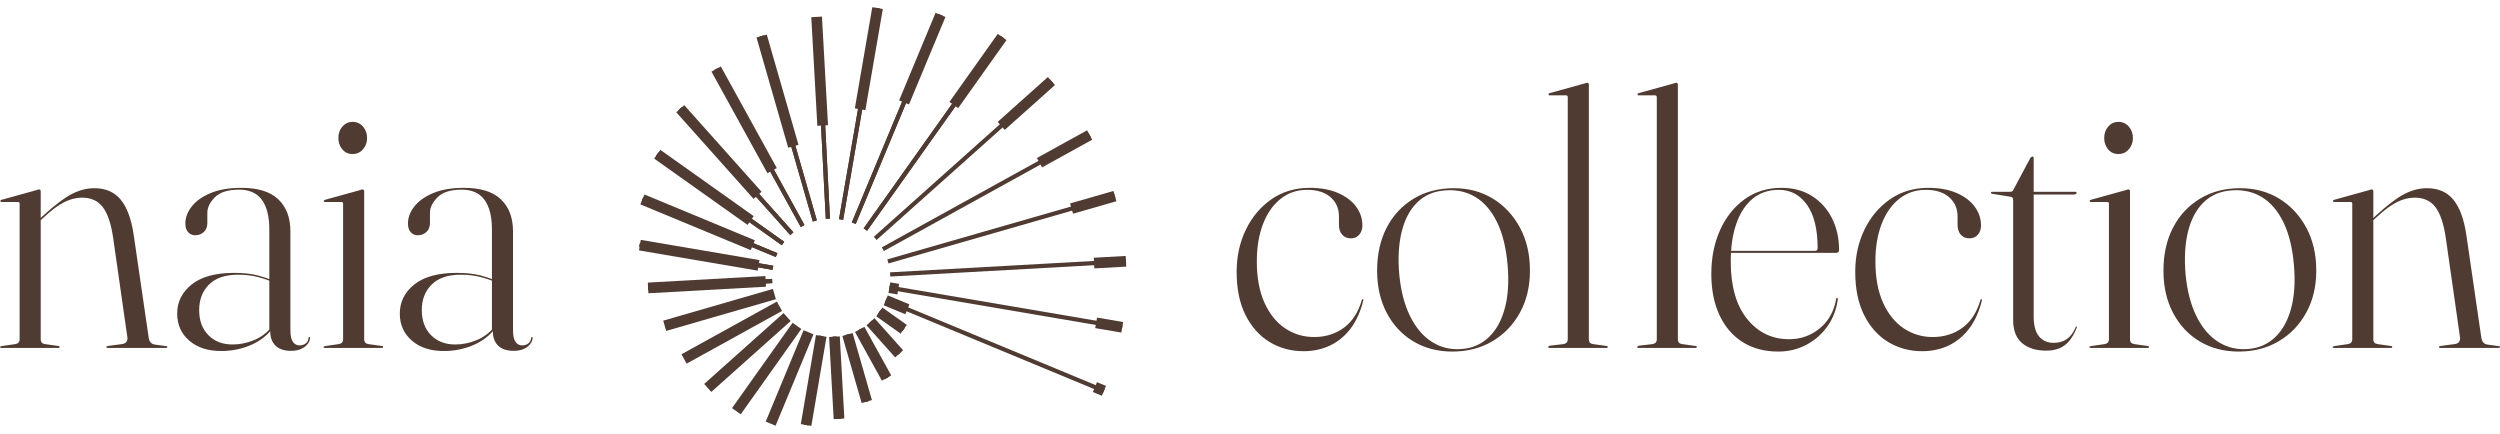
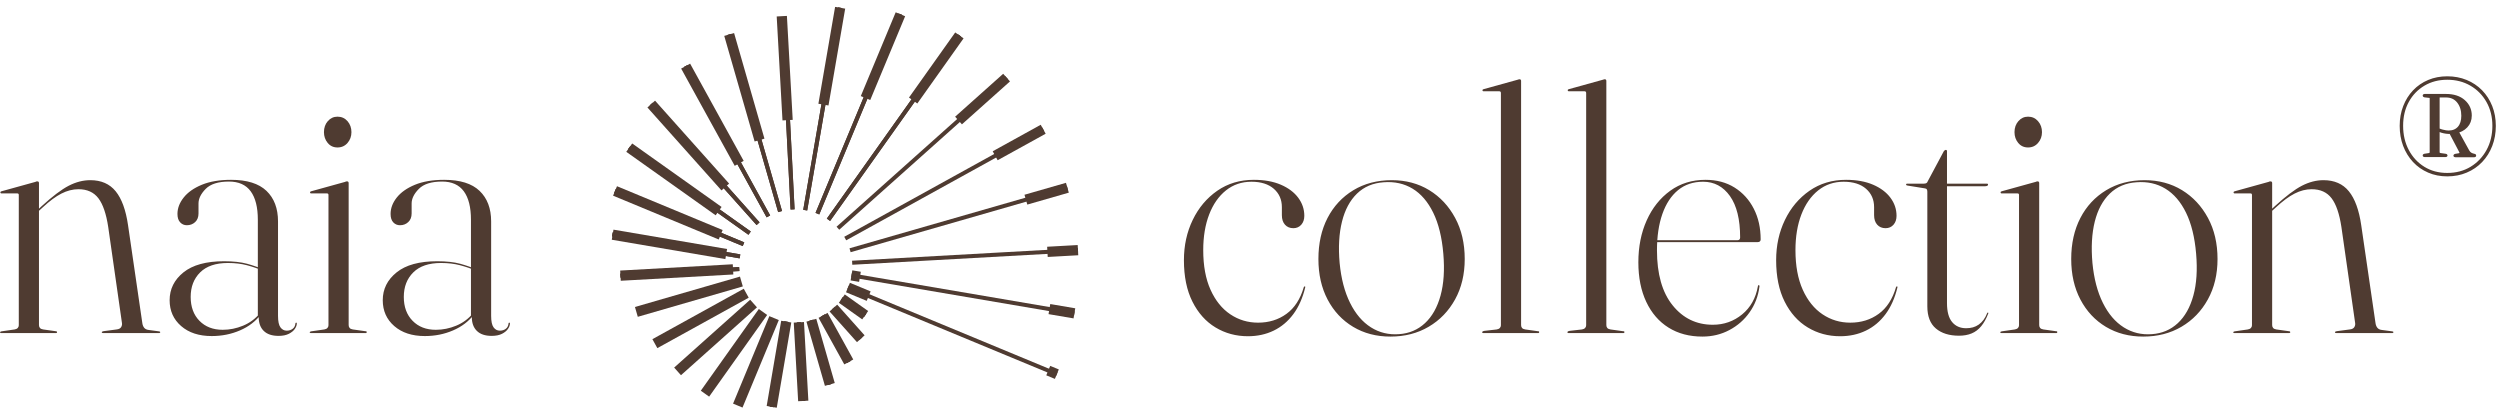
- <svg xmlns="http://www.w3.org/2000/svg" viewBox="20.0 -95.8 6878.5 1191.6" role="img" aria-label="NAÏA Collection">
+ <svg xmlns="http://www.w3.org/2000/svg" viewBox="20.0 -95.8 7184.8 1191.6" role="img" aria-label="NAÏA Collection">
  <path fill="#4F3B31" d="M132 430V838.5Q132 843.5 134.8 846.7Q137.5 850 144 851L179.5 856Q184 856 184 859Q184 861.5 180.5 861.5H23Q22 861.5 21 860.7Q20 860 20 859Q20 858.5 21 857.7Q22 857 24 856.5L62 851Q68 850 71 846.7Q74 843.5 74 839V464.5Q74 462.5 73 461.2Q72 460 69 460H23.5Q22.5 460 21.8 459Q21 458 21 457.5Q21 456 21.8 455.2Q22.5 454.5 24 454L121.5 427Q124.5 425.5 125.8 425.5Q127 425.5 128 425.5Q130 425.5 131 427Q132 428.5 132 430ZM127 514.5 124 511.5 140 496.5Q186.5 454 217.5 438Q248.5 422 279.5 422Q326.5 422 352.5 454Q378.5 486 388 551.5L429 832.5Q430 840.5 434.2 846Q438.5 851.5 447.5 852.5L477 856.5Q478.5 856.5 479.5 857.2Q480.5 858 480.5 859Q480.5 860 479.5 860.7Q478.5 861.5 477 861.5H316.5Q312.5 861.5 312.5 859Q312.5 857 317.5 856L355 851Q364.5 850 368 844.5Q371.5 839 370.5 832.5L331 556.5Q322.5 500 302.8 474Q283 448 245.5 448Q221 448 196.5 460.5Q172 473 143 500Z M763.5 815.5V813L761 815V535.5Q761 482 740.5 454Q720 426 678 426Q632 426 611.2 447Q590.5 468 590.5 489V517.5Q590.5 533.5 580.8 542.5Q571 551.5 557 551.5Q545.5 551.5 537.8 543.2Q530 535 530 519Q530 494.5 547.8 472Q565.5 449.5 600 435.2Q634.5 421 684 421Q752.5 421 785.8 452.7Q819 484.5 819 540.5V812Q819 835.5 826 845Q833 854.5 844 854.5Q854 854.5 861 849.2Q868 844 869 834Q869 832.5 869.8 832Q870.5 831.5 871.5 831.5Q872.5 831.5 872.8 832Q873 832.5 873 834Q873 841 867.5 849.2Q862 857.5 850.2 863.5Q838.5 869.5 820.5 869.5Q792.5 869.5 778 855.2Q763.5 841 763.5 815.5ZM507.5 767Q507.5 719 547.2 687Q587 655 664 655Q703.5 655 730 662.2Q756.5 669.5 779 679.5L776.5 682.5Q754.5 673 729.8 666.5Q705 660 675 660Q622.5 660 595.2 687Q568 714 568 757.5Q568 800.5 593.2 826.2Q618.5 852 660 852Q690 852 718.5 840.2Q747 828.5 767 804.5L770.5 807Q747.5 837.5 709.8 853.7Q672 870 628.5 870Q573.5 870 540.5 841.2Q507.5 812.5 507.5 767Z M1022 430V838.5Q1022 843.5 1024.8 846.7Q1027.5 850 1034 851L1069.5 856Q1072.5 856 1073.2 856.7Q1074 857.5 1074 859Q1074 860 1073.2 860.7Q1072.5 861.5 1070.5 861.5H913Q912 861.5 911 860.7Q910 860 910 859Q910 858.5 911 857.7Q912 857 914 856.5L952 851Q958 850 961 846.7Q964 843.5 964 839V464.5Q964 462.5 963 461.2Q962 460 959 460H913.5Q912.5 460 911.8 459Q911 458 911 457.5Q911 456 911.8 455.2Q912.5 454.5 914 454L1011.5 427Q1014.5 425.5 1015.8 425.5Q1017 425.5 1018 425.5Q1020 425.5 1021 427Q1022 428.5 1022 430ZM990 328Q972.5 328 961.8 315Q951 302 951 284Q951 265 962.2 252.2Q973.5 239.5 990 239.5Q1007.5 239.5 1018.8 252.5Q1030 265.5 1030 284Q1030 302 1018.8 315Q1007.5 328 990 328Z M1376 815.5V813L1373.5 815V535.5Q1373.5 482 1353 454Q1332.5 426 1290.5 426Q1244.5 426 1223.8 447Q1203 468 1203 489V517.5Q1203 533.5 1193.2 542.5Q1183.5 551.5 1169.5 551.5Q1158 551.5 1150.2 543.2Q1142.5 535 1142.5 519Q1142.5 494.5 1160.2 472Q1178 449.5 1212.5 435.2Q1247 421 1296.5 421Q1365 421 1398.2 452.7Q1431.5 484.5 1431.5 540.5V812Q1431.5 835.5 1438.5 845Q1445.5 854.5 1456.5 854.5Q1466.5 854.5 1473.5 849.2Q1480.5 844 1481.5 834Q1481.5 832.5 1482.2 832Q1483 831.5 1484 831.5Q1485 831.5 1485.2 832Q1485.5 832.5 1485.5 834Q1485.5 841 1480 849.2Q1474.5 857.5 1462.8 863.5Q1451 869.5 1433 869.5Q1405 869.5 1390.5 855.2Q1376 841 1376 815.5ZM1120 767Q1120 719 1159.8 687Q1199.5 655 1276.5 655Q1316 655 1342.5 662.2Q1369 669.5 1391.5 679.5L1389 682.5Q1367 673 1342.2 666.5Q1317.5 660 1287.5 660Q1235 660 1207.8 687Q1180.5 714 1180.5 757.5Q1180.5 800.5 1205.8 826.2Q1231 852 1272.5 852Q1302.5 852 1331 840.2Q1359.5 828.5 1379.5 804.5L1383 807Q1360 837.5 1322.2 853.7Q1284.5 870 1241 870Q1186 870 1153 841.2Q1120 812.5 1120 767Z" />
  <g fill="#4F3B31" transform="translate(863.59 -1283.02) scale(3.30189)">
    <path d="M 284.66 601.24 L 284.46 597.72 L 387.87 591.96 L 388.07 595.48 Z M 284.66 601.24" />
    <path d="M 388.29 584.45 L 277.19 565.29 L 277.79 561.82 L 388.89 580.98 Z M 388.29 584.45" />
    <path d="M 390.97 573.75 L 279.15 527.38 L 280.5 524.13 L 392.32 570.5 Z M 390.97 573.75" />
    <path d="M 395.96 563.92 L 291.16 489.5 L 293.2 486.63 L 398 561.05 Z M 395.96 563.92" />
    <path d="M 403.02 555.45 L 310.03 451.31 L 312.65 448.96 L 405.64 553.1 Z M 403.02 555.45" />
    <path d="M 411.77 548.75 L 339.74 417.95 L 342.82 416.25 L 414.86 547.05 Z M 411.77 548.75" />
    <path d="M 421.8 544.18 L 377.47 390.06 L 380.86 389.08 L 425.19 543.2 Z M 421.8 544.18" />
    <path d="M 432.61 541.93 L 424.05 374.66 L 427.57 374.48 L 436.12 541.75 Z M 432.61 541.93" />
    <path d="M 447.1 542.77 L 443.63 542.17 L 474.03 366.02 L 477.5 366.62 Z M 447.1 542.77" />
    <path d="M 457.58 546.2 L 454.33 544.84 L 526.59 371.29 L 529.84 372.64 Z M 457.58 546.2" />
    <path d="M 467.03 551.88 L 464.16 549.84 L 578.12 389.35 L 581 391.39 Z M 467.03 551.88" />
    <path d="M 481.03 568.73 L 479.33 565.65 L 651.64 470.51 L 653.34 473.59 Z M 481.03 568.73" />
    <path d="M 484.88 579.07 L 483.91 575.68 L 673.07 521.27 L 674.04 524.65 Z M 484.88 579.07" />
    <path d="M 486.33 590 L 486.14 586.48 L 682.66 575.52 L 682.86 579.04 Z M 486.33 590" />
    <path d="M 679.36 634.03 L 485.32 600.98 L 485.91 597.5 L 679.95 630.55 Z M 679.36 634.03" />
    <path d="M 663.7 686.85 L 481.88 611.45 L 483.23 608.2 L 665.05 683.6 Z M 663.7 686.85" />
    <path d="M 496.54 635.35 L 476.2 620.91 L 478.24 618.04 L 498.58 632.48 Z M 496.54 635.35" />
    <path d="M 492.42 655.57 L 468.57 628.86 L 471.19 626.51 L 495.05 653.23 Z M 492.42 655.57" />
    <path d="M 481.65 675.5 L 459.34 634.9 L 462.43 633.21 L 484.74 673.81 Z M 481.65 675.5" />
    <path d="M 465.09 694.66 L 449.01 638.76 L 452.4 637.78 L 468.48 693.68 Z M 465.09 694.66" />
    <path d="M 441.89 708.62 L 438.08 640.21 L 441.6 640.01 L 445.41 708.43 Z M 441.89 708.62" />
    <path d="M 417.94 713.98 L 414.46 713.39 L 427.11 639.19 L 430.57 639.78 Z M 417.94 713.98" />
    <path d="M 403.02 555.45 L 310.03 451.31 L 312.65 448.96 L 405.64 553.1 Z M 403.02 555.45" />
    <path d="M 411.77 548.75 L 339.74 417.95 L 342.82 416.25 L 414.86 547.05 Z M 411.77 548.75" />
    <path d="M 421.8 544.17 L 377.47 390.05 L 380.86 389.08 L 425.19 543.2 Z M 421.8 544.17" />
    <path d="M 432.61 541.93 L 424.05 374.66 L 427.57 374.48 L 436.12 541.75 Z M 432.61 541.93" />
    <path d="M 447.1 542.77 L 443.63 542.17 L 474.03 366.02 L 477.5 366.62 Z M 447.1 542.77" />
    <path d="M 457.58 546.2 L 454.33 544.84 L 526.59 371.29 L 529.84 372.64 Z M 457.58 546.2" />
    <path d="M 467.03 551.88 L 464.16 549.84 L 578.12 389.35 L 581 391.39 Z M 467.03 551.88" />
    <path d="M 474.98 559.52 L 472.63 556.89 L 619.46 425.79 L 621.8 428.41 Z M 474.98 559.52" />
    <path d="M 612.85 499.03 L 608.54 491.23 L 650.34 468.15 L 654.64 475.95 Z M 612.85 499.03" />
    <path d="M 638.66 537.63 L 636.2 529.07 L 672.32 518.68 L 674.79 527.24 Z M 638.66 537.63" />
    <path d="M 656.43 583.21 L 655.93 574.32 L 682.52 572.84 L 683.01 581.73 Z M 656.43 583.21" />
    <path d="M 678.91 636.68 L 657.14 632.97 L 658.64 624.19 L 680.4 627.9 Z M 678.91 636.68" />
    <path d="M 662.67 689.34 L 655.18 686.23 L 658.59 678.01 L 666.09 681.11 Z M 662.67 689.34" />
    <path d="M 496.54 635.35 L 476.2 620.91 L 478.24 618.04 L 498.58 632.48 Z M 496.54 635.35" />
    <path d="M 481.65 675.5 L 459.34 634.9 L 462.43 633.21 L 484.74 673.8 Z M 481.65 675.5" />
    <path d="M 465.09 694.66 L 449.01 638.75 L 452.4 637.78 L 468.48 693.68 Z M 465.09 694.66" />
    <path d="M 441.89 708.62 L 438.08 640.21 L 441.6 640.01 L 445.41 708.43 Z M 441.89 708.62" />
    <path d="M 417.94 713.98 L 414.46 713.39 L 427.11 639.19 L 430.57 639.78 Z M 417.94 713.98" />
    <path d="M 284.66 601.24 L 284.46 597.72 L 387.87 591.96 L 388.07 595.48 Z M 284.66 601.24" />
    <path d="M 388.29 584.45 L 277.19 565.29 L 277.79 561.82 L 388.89 580.98 Z M 388.29 584.45" />
    <path d="M 390.97 573.75 L 279.15 527.38 L 280.5 524.13 L 392.32 570.5 Z M 390.97 573.75" />
    <path d="M 395.96 563.92 L 291.16 489.5 L 293.2 486.63 L 398 561.05 Z M 395.96 563.92" />
    <path d="M 492.26 604.89 L 484.86 603.63 L 486.36 594.85 L 493.75 596.11 Z M 492.26 604.89" />
    <path d="M 498.89 621.42 L 480.85 613.94 L 484.27 605.71 L 502.3 613.19 Z M 498.89 621.42" />
    <path d="M 494.98 637.54 L 474.64 623.1 L 479.8 615.84 L 500.14 630.28 Z M 494.98 637.54" />
    <path d="M 490.41 657.36 L 466.55 630.65 L 473.2 624.72 L 497.05 651.43 Z M 490.41 657.36" />
    <path d="M 479.37 676.74 L 456.99 636.21 L 464.79 631.9 L 487.17 672.44 Z M 479.37 676.74" />
    <path d="M 462.51 695.4 L 446.43 639.5 L 454.99 637.04 L 471.07 692.94 Z M 462.51 695.4" />
    <path d="M 439.21 708.78 L 435.39 640.36 L 444.29 639.86 L 448.1 708.28 Z M 439.21 708.78" />
    <path d="M 420.59 714.44 L 411.81 712.94 L 424.45 638.74 L 433.23 640.23 Z M 420.59 714.44" />
    <path d="M 390.79 714.29 L 382.56 710.88 L 414.14 634.73 L 422.37 638.14 Z M 390.79 714.29" />
    <path d="M 361.74 704.79 L 354.48 699.63 L 404.98 628.52 L 412.24 633.68 Z M 361.74 704.79" />
    <path d="M 337.22 686.14 L 331.29 679.49 L 397.43 620.43 L 403.36 627.07 Z M 337.22 686.14" />
    <path d="M 316.65 662.57 L 312.35 654.77 L 391.87 610.86 L 396.18 618.66 Z M 316.65 662.57" />
    <path d="M 299.64 635.3 L 297.16 626.75 L 388.57 600.3 L 391.05 608.86 Z M 299.64 635.3" />
    <path d="M 284.81 603.93 L 284.31 595.04 L 382.3 589.57 L 382.8 598.46 Z M 284.81 603.93" />
    <path d="M 375.86 585.07 L 276.99 568.22 L 278.48 559.44 L 377.36 576.29 Z M 375.86 585.07" />
    <path d="M 370.08 568 L 278.12 529.87 L 281.53 521.64 L 373.49 559.78 Z M 370.08 568" />
    <path d="M 367.41 546.95 L 289.61 491.7 L 294.76 484.43 L 372.57 539.69 Z M 367.41 546.95" />
    <path d="M 372.48 525.29 L 308.02 453.1 L 314.66 447.17 L 379.12 519.36 Z M 372.48 525.29" />
    <path d="M 384 503.89 L 337.38 419.25 L 345.18 414.95 L 391.8 499.59 Z M 384 503.89" />
    <path d="M 401.32 482.69 L 374.89 390.8 L 383.45 388.34 L 409.88 480.23 Z M 401.32 482.69" />
    <path d="M 425.58 464.37 L 420.54 373.89 L 429.43 373.4 L 434.48 463.87 Z M 425.58 464.37" />
    <path d="M 465.61 451.37 L 456.83 449.86 L 471.37 365.56 L 480.15 367.08 Z M 465.61 451.37" />
    <path d="M 501.96 446.61 L 493.74 443.19 L 524.11 370.26 L 532.33 373.68 Z M 501.96 446.61" />
    <path d="M 542.93 449.64 L 535.67 444.48 L 575.93 387.79 L 583.19 392.95 Z M 542.93 449.64" />
    <path d="M 581.76 467.78 L 575.83 461.14 L 617.66 423.78 L 623.59 430.42 Z M 581.76 467.78" />
  </g>
  <path fill="#4F3B31" d="M3768.5 524.5Q3768.5 540 3759.8 550Q3751 560 3737 560Q3722 560 3713 550Q3704 540 3704 522.5V499.5Q3704 467 3680.8 446.7Q3657.5 426.5 3616.5 426.5Q3574.5 426.5 3543.2 451.5Q3512 476.5 3495 520.7Q3478 565 3478 623Q3478 690.5 3499 737Q3520 783.5 3555.8 807.5Q3591.5 831.5 3635.5 831.5Q3682.5 831.5 3717.2 806.2Q3752 781 3767 729.5Q3767.5 728.5 3768.2 727.7Q3769 727 3769.5 727.5Q3771 727.5 3771.2 728.2Q3771.5 729 3771 730.5Q3760 776 3736.8 807.2Q3713.5 838.5 3680.2 854.5Q3647 870.5 3606.5 870.5Q3555 870.5 3513.2 845.2Q3471.5 820 3447 771.2Q3422.5 722.5 3422.5 652Q3422.5 588.5 3447.8 536.2Q3473 484 3518.2 452.5Q3563.5 421 3623.5 421Q3668.5 421 3701 435Q3733.5 449 3751 472.5Q3768.5 496 3768.5 524.5Z M4020 422Q4080.5 422 4127.5 450.7Q4174.5 479.5 4202 530.5Q4229.5 581.5 4229.5 648.5Q4229.5 714.5 4201.8 764.7Q4174 815 4126 843.2Q4078 871.5 4016 871.5Q3955.5 871.5 3908.8 843.5Q3862 815.5 3835.5 765.2Q3809 715 3809 648.5Q3809 581.5 3835.2 530.7Q3861.5 480 3909.2 451Q3957 422 4020 422ZM4041 864.5Q4084.5 861.5 4115.2 833Q4146 804.5 4160 753.7Q4174 703 4168 633.5Q4162 562.5 4139 515.5Q4116 468.5 4079.8 446.5Q4043.5 424.5 3997 428Q3950.5 431 3920 460.5Q3889.5 490 3876.8 541Q3864 592 3870 660Q3876.5 727.5 3900 774.7Q3923.5 822 3960 845Q3996.5 868 4041 864.5Z M4391.5 136.5V838.5Q4391.5 843.5 4394.2 846.7Q4397 850 4403.5 851L4439 856Q4442 856 4442.8 856.7Q4443.5 857.5 4443.5 859Q4443.5 860 4442.8 860.7Q4442 861.5 4440 861.5H4282.5Q4281.5 861.5 4280.5 860.7Q4279.5 860 4279.5 859Q4279.5 858 4281.2 856.7Q4283 855.5 4286.5 855L4321.5 851Q4327.5 850 4330.5 846.7Q4333.5 843.5 4333.5 839V171.5Q4333.5 169.5 4332.5 168Q4331.5 166.5 4328.5 166.5H4283Q4282 166.5 4281.2 165.7Q4280.5 165 4280.5 164Q4280.5 162.5 4281.2 161.7Q4282 161 4283.5 160.5L4381 133.5Q4384 132.5 4385.2 132.2Q4386.5 132 4387.5 132Q4389.5 132 4390.5 133.5Q4391.5 135 4391.5 136.5Z M4636.5 136.5V838.5Q4636.5 843.5 4639.2 846.7Q4642 850 4648.5 851L4684 856Q4687 856 4687.8 856.7Q4688.5 857.5 4688.5 859Q4688.5 860 4687.8 860.7Q4687 861.5 4685 861.5H4527.5Q4526.5 861.5 4525.5 860.7Q4524.5 860 4524.5 859Q4524.5 858 4526.2 856.7Q4528 855.5 4531.5 855L4566.5 851Q4572.5 850 4575.5 846.7Q4578.5 843.5 4578.5 839V171.5Q4578.5 169.5 4577.5 168Q4576.5 166.5 4573.5 166.5H4528Q4527 166.5 4526.2 165.7Q4525.5 165 4525.5 164Q4525.5 162.5 4526.2 161.7Q4527 161 4528.5 160.5L4626 133.5Q4629 132.5 4630.2 132.2Q4631.5 132 4632.5 132Q4634.5 132 4635.5 133.5Q4636.5 135 4636.5 136.5Z M5080 592.5Q5080 596 5077.8 598Q5075.5 600 5071.5 600H4765V594.5H5013.5Q5021 594.5 5021 586.5Q5021 509 4991.8 467.7Q4962.5 426.5 4914.5 426.5Q4872 426.5 4842.5 450.7Q4813 475 4797.5 519.2Q4782 563.5 4782 623.5Q4782 726 4827 781.7Q4872 837.5 4942.5 837.5Q4990.5 837.5 5026.8 807.7Q5063 778 5072 727Q5072.5 725 5073 724.2Q5073.5 723.5 5074 723.5Q5075 723.5 5076 724.5Q5077 725.5 5076.5 728Q5071 769.5 5048.2 801.7Q5025.5 834 4990.2 852.7Q4955 871.5 4912.5 871.5Q4856.5 871.5 4815.2 845.7Q4774 820 4751.2 771.7Q4728.5 723.5 4728.5 658Q4728.5 591 4752.5 537.5Q4776.5 484 4820 452.5Q4863.5 421 4921.5 421Q4969.5 421 5005 443.2Q5040.5 465.5 5060.2 504Q5080 542.5 5080 592.5Z M5470.5 524.5Q5470.5 540 5461.8 550Q5453 560 5439 560Q5424 560 5415 550Q5406 540 5406 522.5V499.5Q5406 467 5382.8 446.7Q5359.5 426.5 5318.5 426.5Q5276.5 426.5 5245.2 451.5Q5214 476.5 5197 520.7Q5180 565 5180 623Q5180 690.5 5201 737Q5222 783.5 5257.8 807.5Q5293.5 831.5 5337.5 831.5Q5384.5 831.5 5419.2 806.2Q5454 781 5469 729.5Q5469.5 728.5 5470.2 727.7Q5471 727 5471.5 727.5Q5473 727.5 5473.2 728.2Q5473.5 729 5473 730.5Q5462 776 5438.8 807.2Q5415.5 838.5 5382.2 854.5Q5349 870.5 5308.5 870.5Q5257 870.5 5215.2 845.2Q5173.5 820 5149 771.2Q5124.5 722.5 5124.5 652Q5124.5 588.5 5149.8 536.2Q5175 484 5220.2 452.5Q5265.5 421 5325.5 421Q5370.5 421 5403 435Q5435.5 449 5453 472.5Q5470.5 496 5470.5 524.5Z M5551.5 445.5 5502 437.5Q5500 437 5499 436.5Q5498 436 5498 434.5Q5498 433 5499 432.5Q5500 432 5500.5 432H5548.5Q5553.5 432 5556.2 430.5Q5559 429 5560 425.5L5606.5 338.5Q5608 337 5609.2 336Q5610.5 335 5612 335Q5614 335 5614.8 336Q5615.5 337 5615.5 338.5V775.5Q5615.5 812 5630.2 829.7Q5645 847.5 5670.5 847.5Q5681 847.5 5690 845Q5699 842.5 5706.8 837Q5714.5 831.5 5720.5 823.5Q5726.5 815.5 5731 804Q5732 802 5733.5 802.5Q5735 803 5734 805.5Q5725.5 827.5 5713.8 841.7Q5702 856 5686.2 862.5Q5670.5 869 5650 869Q5608 869 5583.5 848.2Q5559 827.5 5559 784.5V455Q5559 451 5557.5 448.5Q5556 446 5551.5 445.5ZM5594 439.5 5595 432H5729.5Q5732 432 5732.8 432.7Q5733.5 433.5 5733.5 435Q5733.5 437 5731.2 438.2Q5729 439.5 5724 439.5Z M5880.5 430V838.5Q5880.5 843.5 5883.2 846.7Q5886 850 5892.5 851L5928 856Q5931 856 5931.8 856.7Q5932.5 857.5 5932.5 859Q5932.5 860 5931.8 860.7Q5931 861.5 5929 861.5H5771.5Q5770.5 861.5 5769.5 860.7Q5768.5 860 5768.5 859Q5768.5 858.5 5769.5 857.7Q5770.5 857 5772.5 856.5L5810.5 851Q5816.5 850 5819.5 846.7Q5822.5 843.5 5822.5 839V464.5Q5822.5 462.5 5821.5 461.2Q5820.5 460 5817.5 460H5772Q5771 460 5770.2 459Q5769.5 458 5769.5 457.5Q5769.5 456 5770.2 455.2Q5771 454.5 5772.5 454L5870 427Q5873 425.5 5874.2 425.5Q5875.5 425.5 5876.5 425.5Q5878.5 425.5 5879.5 427Q5880.5 428.5 5880.5 430ZM5848.5 328Q5831 328 5820.2 315Q5809.5 302 5809.5 284Q5809.5 265 5820.8 252.2Q5832 239.5 5848.5 239.5Q5866 239.5 5877.2 252.5Q5888.5 265.5 5888.5 284Q5888.5 302 5877.2 315Q5866 328 5848.5 328Z M6183.5 422Q6244 422 6291 450.7Q6338 479.5 6365.5 530.5Q6393 581.5 6393 648.5Q6393 714.5 6365.2 764.7Q6337.5 815 6289.5 843.2Q6241.5 871.5 6179.5 871.5Q6119 871.5 6072.2 843.5Q6025.5 815.5 5999 765.2Q5972.5 715 5972.5 648.5Q5972.5 581.5 5998.8 530.7Q6025 480 6072.8 451Q6120.5 422 6183.5 422ZM6204.5 864.5Q6248 861.5 6278.8 833Q6309.5 804.5 6323.5 753.7Q6337.5 703 6331.5 633.5Q6325.5 562.5 6302.5 515.5Q6279.5 468.5 6243.2 446.5Q6207 424.5 6160.5 428Q6114 431 6083.5 460.5Q6053 490 6040.2 541Q6027.5 592 6033.5 660Q6040 727.5 6063.5 774.7Q6087 822 6123.5 845Q6160 868 6204.5 864.5Z M6550 430V838.5Q6550 843.5 6552.8 846.7Q6555.5 850 6562 851L6597.5 856Q6602 856 6602 859Q6602 861.5 6598.5 861.5H6441Q6440 861.5 6439 860.7Q6438 860 6438 859Q6438 858.5 6439 857.7Q6440 857 6442 856.5L6480 851Q6486 850 6489 846.7Q6492 843.5 6492 839V464.5Q6492 462.5 6491 461.2Q6490 460 6487 460H6441.5Q6440.5 460 6439.8 459Q6439 458 6439 457.5Q6439 456 6439.8 455.2Q6440.5 454.5 6442 454L6539.5 427Q6542.5 425.5 6543.8 425.5Q6545 425.5 6546 425.5Q6548 425.5 6549 427Q6550 428.5 6550 430ZM6545 514.5 6542 511.5 6558 496.5Q6604.5 454 6635.5 438Q6666.5 422 6697.5 422Q6744.5 422 6770.5 454Q6796.5 486 6806 551.5L6847 832.5Q6848 840.5 6852.2 846Q6856.5 851.5 6865.5 852.5L6895 856.5Q6896.5 856.5 6897.5 857.2Q6898.5 858 6898.5 859Q6898.5 860 6897.5 860.7Q6896.5 861.5 6895 861.5H6734.5Q6730.5 861.5 6730.5 859Q6730.5 857 6735.5 856L6773 851Q6782.5 850 6786 844.5Q6789.5 839 6788.5 832.5L6749 556.5Q6740.5 500 6720.8 474Q6701 448 6663.5 448Q6639 448 6614.5 460.5Q6590 473 6561 500Z" />
+   <path fill="#4F3B31" stroke="#4F3B31" stroke-width="7" stroke-linejoin="round" d="M7053.2 407.6Q7083 407.6 7107.9 397Q7132.9 386.5 7151.1 367.3Q7169.4 348.1 7179.3 322.3Q7189.3 296.5 7189.3 266Q7189.3 235.7 7179.2 210.3Q7169.1 184.9 7150.8 166.1Q7132.4 147.4 7107.6 137.2Q7082.7 127 7053.2 127Q7024.2 127 6999.8 137.2Q6975.5 147.4 6957.6 166.1Q6939.7 184.9 6929.9 210.3Q6920 235.7 6920 266Q6920 296.5 6929.7 322.3Q6939.5 348.1 6957.3 367.3Q6975.2 386.5 6999.6 397Q7023.9 407.6 7053.2 407.6ZM7053.2 404.7Q7015.1 404.7 6985.7 386.6Q6956.3 368.5 6939.6 337Q6922.9 305.6 6922.9 265.7Q6922.9 225.9 6939.7 195.3Q6956.5 164.7 6986 147.3Q7015.5 129.9 7053.2 129.9Q7091.4 129.9 7121.5 147.4Q7151.6 164.9 7169 195.7Q7186.4 226.4 7186.4 265.7Q7186.4 305.3 7169.3 336.8Q7152.1 368.2 7122.1 386.5Q7092.1 404.7 7053.2 404.7ZM7120.2 236.2Q7120.2 255.2 7108.2 267.9Q7096.2 280.6 7076.7 284.2Q7072.9 284.9 7068.9 285.3Q7065 285.7 7060.9 285.7Q7048.7 285.7 7037.5 282.3Q7026.3 278.9 7017.2 273.4L7019.4 271.3Q7029 277.5 7039.4 280.1Q7049.9 282.8 7057.1 282.8Q7075.8 282.8 7086.5 270.7Q7097.1 258.5 7097.1 236.9Q7097.1 212.7 7084.4 196.7Q7071.7 180.8 7049.6 180.8H7027.8V341.3Q7027.8 344 7029.3 345.5Q7030.9 347.1 7034 347.6L7047.7 349.5Q7049.1 349.7 7049.9 350.1Q7050.6 350.5 7050.6 350.9Q7050.6 352.1 7048.4 352.1H6987.7Q6986 352.1 6986 350.9Q6986 350 6988.2 349.5L7000.7 347.6Q7003.5 346.9 7004.9 345.4Q7006.2 344 7006.2 341.3V187.7Q7006.2 185.1 7005.5 183.9Q7004.7 182.7 7003.1 182.2L6988.2 180.5Q6986 180.1 6986 178.9Q6986 177.7 6988.2 177.7H7049.4Q7082.5 177.7 7101.3 194.5Q7120.2 211.3 7120.2 236.2ZM7061.6 284.2 7081.8 281.1 7113.2 338Q7116.1 343.3 7120.4 345.9Q7124.7 348.5 7130.7 349.7Q7131.9 350 7132.4 350.2Q7132.9 350.5 7132.9 351.4Q7132.9 351.9 7132.4 352.3Q7131.9 352.6 7131 352.6H7076.5Q7074.3 352.6 7074.3 351.4Q7074.3 350.5 7077.2 349.7L7086.8 348.1Q7091.6 347.1 7092 344.8Q7092.3 342.5 7089.7 337.7Z" />
</svg>
